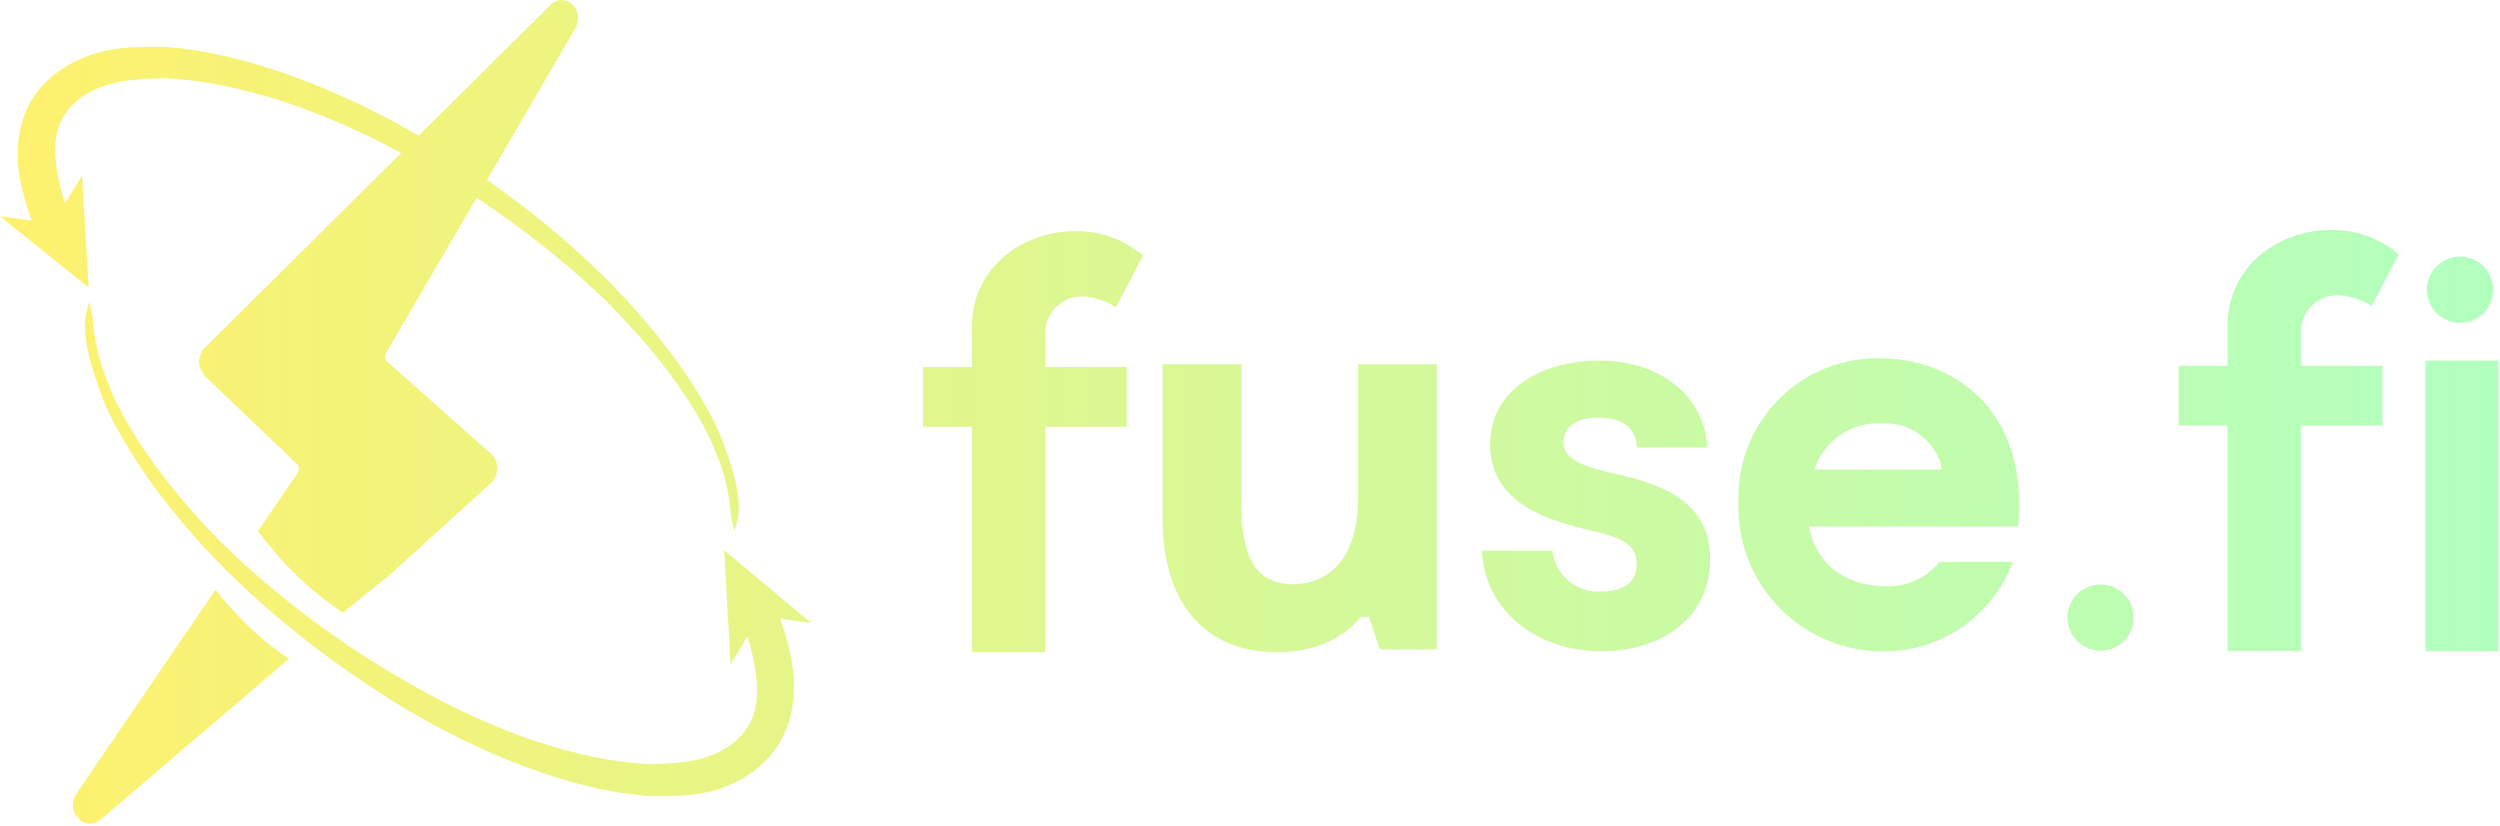
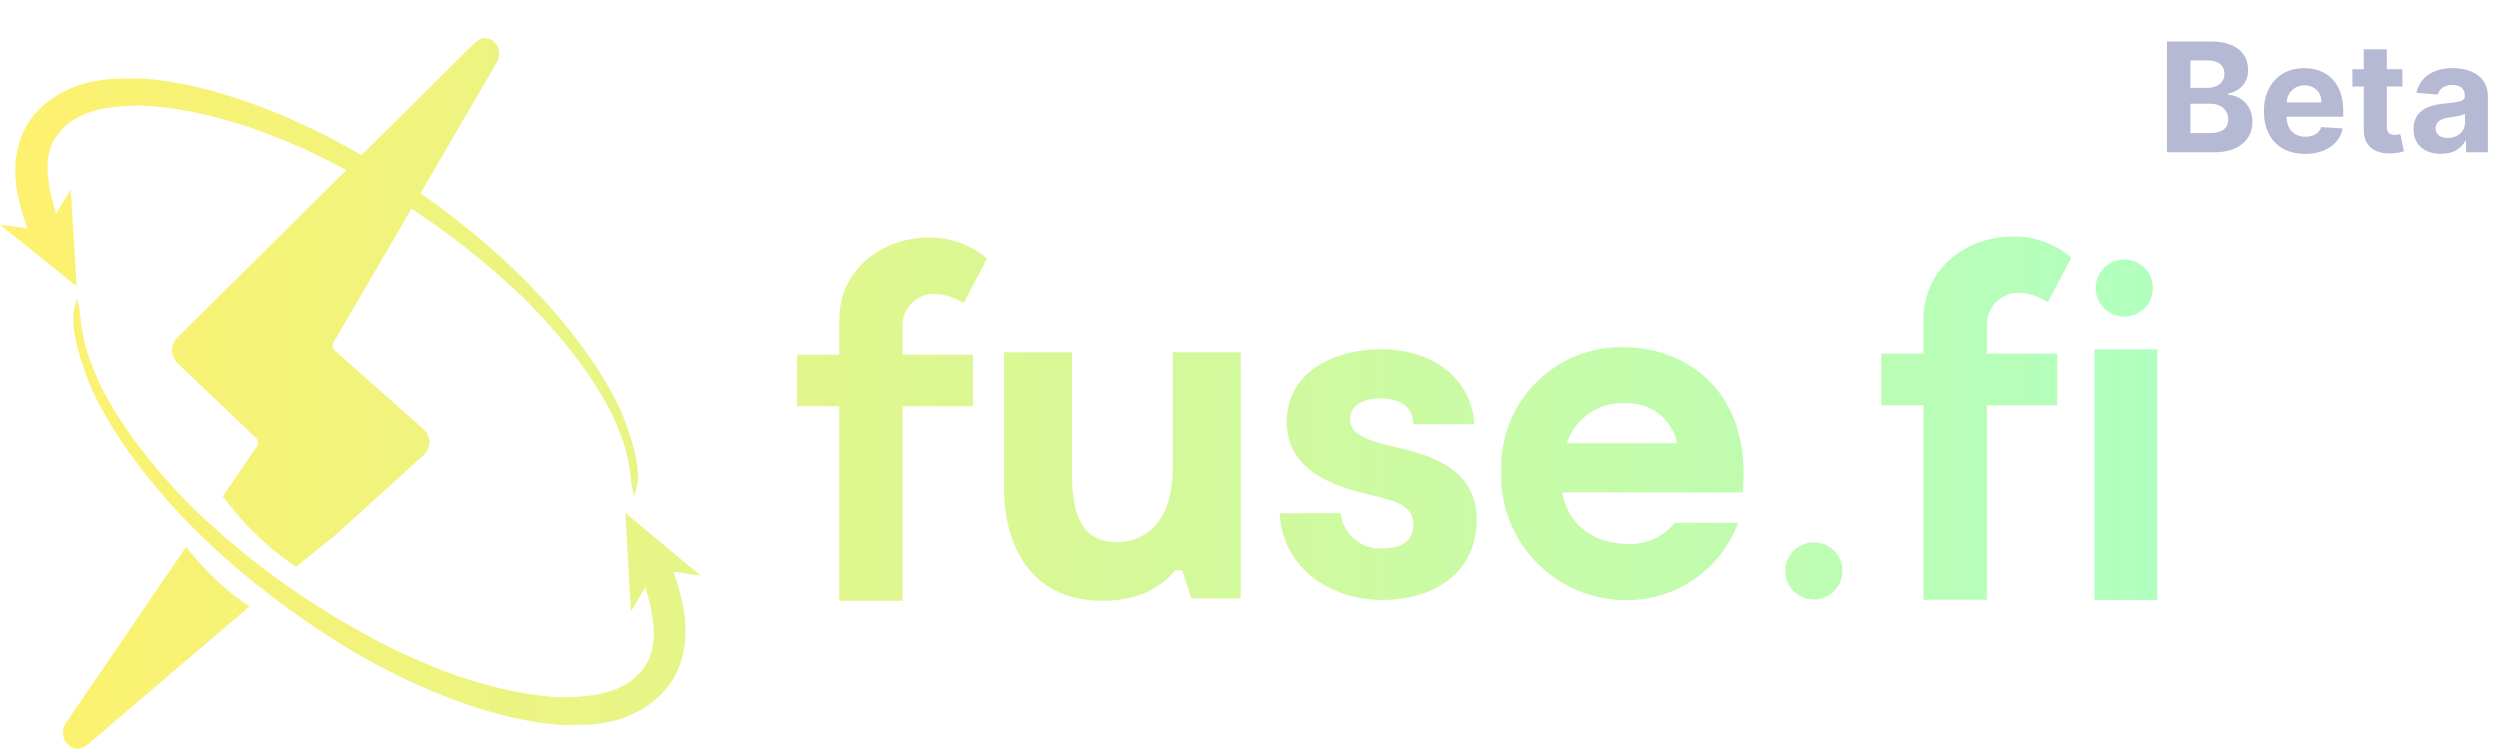
- <svg xmlns="http://www.w3.org/2000/svg" width="921" height="304" viewBox="0 0 921 304" fill="none">
-   <path d="M399.084 109.197C391.645 108.899 385.373 114.69 385.078 122.129C385.078 122.153 385.075 122.175 385.075 122.202V135.208H415.09V157.222H385.075V240.265H358.058V157.222H340.05V135.208H358.058V120.183C358.058 99.174 376.069 85.18 396.079 85.18C405.244 84.985 414.155 88.193 421.094 94.189L411.089 113.196C407.488 110.869 403.357 109.49 399.079 109.192" fill="url(#paint0_linear)" />
-   <path d="M861.678 108.751C854.239 108.453 847.967 114.244 847.672 121.683C847.672 121.707 847.669 121.729 847.669 121.756V134.762H877.684V156.776H847.669V239.819H820.652V156.776H802.644V134.762H820.652V119.737C820.652 98.729 838.663 84.734 858.673 84.734C867.838 84.539 876.749 87.747 883.688 93.743L873.683 112.75C870.082 110.423 865.951 109.044 861.673 108.746" fill="url(#paint1_linear)" />
-   <path d="M529.332 134.194V239.249H508.323L504.317 227.247H501.331C497.327 232.249 488.323 240.252 470.315 240.252C442.302 240.252 428.291 220.242 428.291 191.224V134.194H457.317V184.219C457.317 197.227 458.316 215.235 476.331 215.235C485.335 215.235 500.342 210.235 500.342 183.223V134.194H529.332Z" fill="url(#paint2_linear)" />
-   <path d="M588.973 153.866C579.967 153.866 575.968 157.87 575.968 162.87C575.968 169.876 584.974 171.878 591.974 173.876C610.988 177.88 629.994 183.881 629.994 205.89C629.994 227.897 611.984 239.909 589.972 239.909C565.958 239.909 546.951 224.902 545.945 202.89H571.959C572.945 211.923 580.904 218.556 589.969 217.897C600.973 217.897 602.975 211.896 602.975 207.892C602.975 199.889 595.97 197.885 587.965 195.885C575.958 192.897 548.943 187.882 548.943 163.871C548.938 142.86 568.963 132.857 588.973 132.857C612.987 132.857 627.995 146.866 628.996 164.869H602.982C602.982 159.867 599.994 153.866 588.973 153.866Z" fill="url(#paint3_linear)" />
-   <path d="M743.511 193.979H666.469C669.455 209.979 682.475 215.983 694.482 215.983C702.21 216.359 709.651 213.01 714.495 206.98H741.509C734.109 227.039 714.871 240.261 693.484 239.985C664.099 239.9 640.344 216.022 640.427 186.648C640.427 186.094 640.436 185.535 640.456 184.979C639.479 156.695 661.625 132.974 689.922 131.997C690.776 131.966 691.631 131.958 692.485 131.973C719.502 131.973 747.515 150.977 743.511 193.982V193.979ZM668.471 172.979H715.496C713.401 162.631 704.028 155.39 693.484 155.973C682.231 155.236 671.921 162.245 668.471 172.979Z" fill="url(#paint4_linear)" />
-   <path d="M773.852 239.719C780.594 239.719 786.059 234.253 786.059 227.511C786.059 220.769 780.594 215.304 773.852 215.304C767.11 215.304 761.644 220.769 761.644 227.511C761.644 234.253 767.11 239.719 773.852 239.719Z" fill="url(#paint5_linear)" />
-   <path d="M906.271 118.943C913.013 118.943 918.478 113.478 918.478 106.737C918.478 99.996 913.013 94.531 906.271 94.531C899.529 94.531 894.064 99.996 894.064 106.737C894.064 113.478 899.529 118.943 906.271 118.943Z" fill="url(#paint6_linear)" />
-   <path d="M920.39 132.857H893.559V239.914H920.39V132.857Z" fill="url(#paint7_linear)" />
-   <path d="M272.167 188.716C272.439 181.751 270.534 174.25 267.268 165.41C265.091 158.713 261.553 152.016 256.654 143.979C249.033 131.656 239.235 119.334 227.26 106.743C206.303 85.044 180.719 65.489 151.869 48.612C137.717 40.575 123.02 33.61 108.323 28.252C90.632 21.823 75.39 18.34 60.693 17.269C59.06 17.269 57.427 17.269 55.522 17.269C48.99 17.269 42.186 17.537 35.11 19.68C25.584 22.627 17.691 27.984 12.52 35.485C6.532 44.593 5.988 55.041 6.804 62.274C7.349 67.364 9.526 75.4 11.703 81.294L0 79.686L32.66 105.939L30.211 64.685L23.951 74.865C22.59 70.846 20.957 64.149 20.685 60.666C19.596 53.434 20.685 47.004 23.679 42.45C26.945 37.36 32.116 33.61 38.92 31.467C45.18 29.324 52.256 29.056 60.149 28.788C73.757 29.324 88.454 32.271 105.057 37.628C119.209 42.45 133.634 48.612 147.787 56.38C176.364 71.65 201.676 90.134 223.177 110.761C235.153 122.816 244.951 134.335 252.843 146.39C257.742 153.891 261.281 160.32 263.73 166.749C267.268 175.054 268.629 182.287 269.173 188.716C269.173 190.056 270.534 195.681 270.534 195.681C270.534 195.681 272.167 190.056 272.167 188.716Z" fill="url(#paint8_linear)" />
-   <path d="M28.361 292.083C26.201 295.163 26.304 299.008 28.901 301.508C29.714 302.431 30.929 303.248 32.221 303.361C33.755 303.637 35.77 303.102 37.214 301.808L106.497 242.646C93.942 234.587 84.436 223.669 79.395 217.261L28.361 292.083Z" fill="url(#paint9_linear)" />
-   <path d="M202.696 1.9L77.448 126.114L75.355 128.209C74.012 129.497 73.517 131.269 73.304 133.2C73.375 135.293 74.322 137.063 75.425 138.511L109.471 171C110.164 171.804 110.263 173.092 109.64 174.38L108.58 175.83L95.044 195.641C99.865 202.076 109.663 214.624 126.291 225.717L142.767 212.504L180.613 178.185C182.395 176.735 183.045 174.642 183.258 172.71C183.187 170.617 182.396 168.525 181.137 167.4L142.538 133.144C141.689 132.662 141.746 131.052 142.213 130.086L211.759 10.747C213.598 7.687 213.301 3.823 210.785 1.572C209.809 0.607 208.961 0.125 207.518 0.126C205.949 -0.356 204.04 0.612 202.696 1.9Z" fill="url(#paint10_linear)" />
-   <path d="M31.286 118.163C31.018 125.277 32.891 132.938 36.102 141.968C38.243 148.808 41.722 155.648 46.538 163.856C54.031 176.442 63.664 189.029 75.438 201.888C96.043 224.051 121.197 244.024 149.562 261.262C163.477 269.47 177.927 276.584 192.377 282.056C209.77 288.623 224.755 292.18 239.205 293.274C240.811 293.274 242.417 293.274 244.29 293.274C250.712 293.274 257.402 293 264.359 290.812C273.725 287.802 281.485 282.33 286.569 274.669C292.456 265.366 292.992 254.695 292.189 247.308C291.654 242.109 289.513 233.901 287.372 227.881L298.879 229.523L266.767 202.709L269.176 244.845L275.33 234.448C276.668 238.552 278.274 245.392 278.542 248.949C279.612 256.337 278.542 262.903 275.598 267.555C272.387 272.753 267.303 276.584 260.613 278.773C254.458 280.962 247.501 281.235 239.741 281.509C226.361 280.962 211.911 277.952 195.588 272.48C181.673 267.555 167.49 261.262 153.576 253.327C125.478 237.731 100.592 218.852 79.452 197.784C67.678 185.472 58.045 173.706 50.285 161.394C45.468 153.733 41.989 147.166 39.581 140.599C36.102 132.118 34.764 124.73 34.229 118.163C34.229 116.795 32.891 111.05 32.891 111.05C32.891 111.05 31.286 116.795 31.286 118.163Z" fill="url(#paint11_linear)" />
+ <svg xmlns="http://www.w3.org/2000/svg" width="197" height="59" viewBox="0 0 197 59" fill="none">
+   <path d="M73.713 23.153C72.338 23.098 71.18 24.167 71.126 25.54C71.126 25.544 71.125 25.548 71.125 25.553V27.953H76.669V32.016H71.125V47.342H66.135V32.016H62.809V27.953H66.135V25.18C66.135 21.303 69.462 18.721 73.157 18.721C74.85 18.684 76.496 19.276 77.778 20.383L75.93 23.891C75.265 23.462 74.502 23.207 73.712 23.152" fill="url(#paint0_linear)" />
+   <path d="M159.156 23.071C157.782 23.016 156.623 24.084 156.569 25.457C156.569 25.462 156.568 25.466 156.568 25.471V27.871H162.112V31.934H156.568V47.26H151.578V31.934H148.252V27.871H151.578V25.098C151.578 21.221 154.905 18.638 158.601 18.638C160.293 18.602 161.939 19.194 163.221 20.301L161.373 23.809C160.708 23.379 159.945 23.125 159.155 23.07" fill="url(#paint1_linear)" />
+   <path d="M97.77 27.766V47.155H93.889L93.15 44.94H92.598C91.858 45.863 90.195 47.34 86.869 47.34C81.695 47.34 79.107 43.647 79.107 38.291V27.766H84.468V36.999C84.468 39.399 84.653 42.723 87.98 42.723C89.643 42.723 92.415 41.8 92.415 36.815V27.766H97.77Z" fill="url(#paint2_linear)" />
+   <path d="M108.786 31.397C107.122 31.397 106.384 32.136 106.384 33.059C106.384 34.352 108.047 34.721 109.34 35.09C112.852 35.829 116.363 36.936 116.363 40.998C116.363 45.06 113.036 47.277 108.97 47.277C104.535 47.277 101.024 44.507 100.838 40.444H105.643C105.825 42.112 107.295 43.336 108.97 43.214C111.002 43.214 111.372 42.107 111.372 41.368C111.372 39.891 110.078 39.521 108.6 39.152C106.382 38.6 101.392 37.675 101.392 33.243C101.391 29.366 105.09 27.52 108.786 27.52C113.221 27.52 115.993 30.105 116.178 33.428H111.373C111.373 32.504 110.821 31.397 108.786 31.397Z" fill="url(#paint3_linear)" />
+   <path d="M137.33 38.8H123.1C123.651 41.753 126.056 42.861 128.274 42.861C129.701 42.93 131.076 42.312 131.97 41.199H136.96C135.593 44.901 132.04 47.342 128.089 47.291C122.662 47.275 118.274 42.868 118.289 37.447C118.289 37.345 118.291 37.242 118.295 37.139C118.115 31.919 122.205 27.541 127.431 27.361C127.589 27.355 127.747 27.354 127.905 27.356C132.895 27.356 138.069 30.864 137.33 38.8V38.8ZM123.469 34.924H132.155C131.768 33.014 130.037 31.678 128.089 31.786C126.011 31.65 124.107 32.943 123.469 34.924Z" fill="url(#paint4_linear)" />
+   <path d="M142.934 47.241C144.179 47.241 145.188 46.233 145.188 44.989C145.188 43.744 144.179 42.736 142.934 42.736C141.688 42.736 140.679 43.744 140.679 44.989C140.679 46.233 141.688 47.241 142.934 47.241Z" fill="url(#paint5_linear)" />
+   <path d="M167.392 24.952C168.637 24.952 169.647 23.943 169.647 22.699C169.647 21.455 168.637 20.446 167.392 20.446C166.147 20.446 165.137 21.455 165.137 22.699C165.137 23.943 166.147 24.952 167.392 24.952Z" fill="url(#paint6_linear)" />
+   <path d="M170 27.52H165.044V47.277H170V27.52Z" fill="url(#paint7_linear)" />
+   <path d="M50.27 37.829C50.321 36.543 49.969 35.159 49.366 33.527C48.963 32.291 48.31 31.055 47.405 29.572C45.998 27.298 44.188 25.024 41.976 22.7C38.105 18.695 33.38 15.086 28.051 11.972C25.437 10.488 22.722 9.203 20.008 8.214C16.74 7.028 13.925 6.385 11.21 6.187C10.909 6.187 10.607 6.187 10.255 6.187C9.049 6.187 7.792 6.237 6.485 6.632C4.725 7.176 3.268 8.165 2.312 9.549C1.206 11.23 1.106 13.158 1.257 14.493C1.357 15.432 1.759 16.916 2.162 18.003L0 17.707L6.032 22.552L5.58 14.938L4.424 16.817C4.172 16.075 3.871 14.839 3.821 14.196C3.619 12.861 3.821 11.675 4.374 10.834C4.977 9.895 5.932 9.203 7.189 8.807C8.345 8.412 9.652 8.362 11.11 8.313C13.623 8.412 16.338 8.956 19.404 9.945C22.018 10.834 24.683 11.972 27.297 13.405C32.575 16.223 37.25 19.635 41.222 23.442C43.434 25.666 45.243 27.792 46.701 30.017C47.606 31.401 48.26 32.588 48.712 33.775C49.366 35.307 49.617 36.642 49.718 37.829C49.718 38.076 49.969 39.114 49.969 39.114C49.969 39.114 50.27 38.076 50.27 37.829Z" fill="url(#paint8_linear)" />
+   <path d="M5.238 56.906C4.839 57.474 4.859 58.184 5.338 58.645C5.488 58.815 5.713 58.966 5.951 58.987C6.235 59.038 6.607 58.939 6.874 58.7L19.67 47.782C17.352 46.294 15.596 44.279 14.665 43.097L5.238 56.906Z" fill="url(#paint9_linear)" />
+   <path d="M37.439 3.351L14.305 26.275L13.918 26.662C13.67 26.899 13.579 27.226 13.54 27.583C13.553 27.969 13.728 28.296 13.931 28.563L20.22 34.559C20.348 34.707 20.366 34.945 20.251 35.183L20.055 35.45L17.555 39.107C18.446 40.294 20.255 42.61 23.327 44.657L26.37 42.219L33.36 35.885C33.689 35.617 33.809 35.231 33.849 34.875C33.836 34.488 33.689 34.102 33.457 33.895L26.327 27.572C26.171 27.483 26.181 27.186 26.267 27.008L39.113 4.983C39.452 4.419 39.398 3.706 38.933 3.29C38.753 3.112 38.596 3.023 38.33 3.023C38.04 2.934 37.687 3.113 37.439 3.351Z" fill="url(#paint10_linear)" />
+   <path d="M5.779 24.808C5.729 26.121 6.075 27.535 6.668 29.201C7.064 30.463 7.706 31.726 8.596 33.241C9.98 35.563 11.759 37.886 13.934 40.26C17.74 44.35 22.386 48.036 27.625 51.217C30.195 52.732 32.864 54.045 35.533 55.055C38.745 56.267 41.513 56.923 44.182 57.125C44.479 57.125 44.775 57.125 45.121 57.125C46.307 57.125 47.543 57.075 48.828 56.671C50.558 56.115 51.992 55.105 52.931 53.692C54.018 51.975 54.117 50.005 53.968 48.642C53.87 47.683 53.474 46.168 53.079 45.057L55.204 45.36L49.273 40.411L49.718 48.188L50.855 46.269C51.102 47.026 51.398 48.288 51.448 48.945C51.645 50.308 51.448 51.52 50.904 52.379C50.311 53.338 49.372 54.045 48.136 54.449C46.999 54.853 45.714 54.904 44.281 54.954C41.81 54.853 39.141 54.298 36.126 53.288C33.556 52.379 30.936 51.217 28.366 49.753C23.176 46.875 18.58 43.39 14.675 39.502C12.501 37.23 10.721 35.059 9.288 32.786C8.398 31.372 7.756 30.16 7.311 28.948C6.668 27.383 6.421 26.02 6.322 24.808C6.322 24.555 6.075 23.495 6.075 23.495C6.075 23.495 5.779 24.555 5.779 24.808Z" fill="url(#paint11_linear)" />
+   <path d="M170.759 12H174.487C176.447 12 177.491 10.977 177.491 9.588C177.491 8.297 176.567 7.517 175.574 7.47V7.385C176.482 7.18 177.151 6.537 177.151 5.51C177.151 4.202 176.179 3.273 174.253 3.273H170.759V12ZM172.604 10.492V8.173H174.151C175.037 8.173 175.587 8.685 175.587 9.405C175.587 10.061 175.139 10.492 174.108 10.492H172.604ZM172.604 6.925V4.764H174.006C174.824 4.764 175.288 5.186 175.288 5.817C175.288 6.507 174.726 6.925 173.972 6.925H172.604ZM181.641 12.128C183.26 12.128 184.351 11.339 184.607 10.125L182.928 10.014C182.745 10.513 182.276 10.773 181.671 10.773C180.763 10.773 180.188 10.172 180.188 9.196V9.192H184.645V8.693C184.645 6.469 183.299 5.369 181.569 5.369C179.642 5.369 178.394 6.737 178.394 8.757C178.394 10.832 179.625 12.128 181.641 12.128ZM180.188 8.067C180.226 7.321 180.793 6.724 181.598 6.724C182.387 6.724 182.932 7.287 182.936 8.067H180.188ZM189.311 5.455H188.08V3.886H186.265V5.455H185.37V6.818H186.265V10.227C186.256 11.51 187.13 12.145 188.446 12.089C188.915 12.072 189.248 11.979 189.431 11.919L189.145 10.568C189.056 10.585 188.864 10.628 188.694 10.628C188.331 10.628 188.08 10.492 188.08 9.989V6.818H189.311V5.455ZM192.36 12.124C193.328 12.124 193.954 11.702 194.274 11.092H194.325V12H196.047V7.585C196.047 6.026 194.725 5.369 193.268 5.369C191.7 5.369 190.669 6.119 190.417 7.312L192.096 7.449C192.22 7.014 192.608 6.695 193.26 6.695C193.877 6.695 194.231 7.006 194.231 7.543V7.568C194.231 7.99 193.784 8.045 192.646 8.156C191.35 8.276 190.187 8.71 190.187 10.172C190.187 11.467 191.112 12.124 192.36 12.124ZM192.88 10.871C192.322 10.871 191.922 10.611 191.922 10.112C191.922 9.601 192.343 9.349 192.983 9.26C193.379 9.205 194.027 9.111 194.244 8.966V9.661C194.244 10.347 193.677 10.871 192.88 10.871Z" fill="#B5B9D3" />
  <defs>
-     <linearGradient id="paint0_linear" x1="-1.12433e-06" y1="152.072" x2="920" y2="152.072" gradientUnits="userSpaceOnUse">
+     <linearGradient id="paint0_linear" x1="-2.07668e-07" y1="31.066" x2="169.928" y2="31.066" gradientUnits="userSpaceOnUse">
      <stop stop-color="#FEF16E" />
      <stop offset="1" stop-color="#B1FFBF" />
    </linearGradient>
-     <linearGradient id="paint1_linear" x1="-1.12433e-06" y1="152.072" x2="920" y2="152.072" gradientUnits="userSpaceOnUse">
+     <linearGradient id="paint1_linear" x1="-2.07668e-07" y1="31.066" x2="169.928" y2="31.066" gradientUnits="userSpaceOnUse">
      <stop stop-color="#FEF16E" />
      <stop offset="1" stop-color="#B1FFBF" />
    </linearGradient>
-     <linearGradient id="paint2_linear" x1="-1.12433e-06" y1="152.072" x2="920" y2="152.072" gradientUnits="userSpaceOnUse">
+     <linearGradient id="paint2_linear" x1="-2.07668e-07" y1="31.066" x2="169.928" y2="31.066" gradientUnits="userSpaceOnUse">
      <stop stop-color="#FEF16E" />
      <stop offset="1" stop-color="#B1FFBF" />
    </linearGradient>
-     <linearGradient id="paint3_linear" x1="-1.12433e-06" y1="152.072" x2="920" y2="152.072" gradientUnits="userSpaceOnUse">
+     <linearGradient id="paint3_linear" x1="-2.07668e-07" y1="31.066" x2="169.928" y2="31.066" gradientUnits="userSpaceOnUse">
      <stop stop-color="#FEF16E" />
      <stop offset="1" stop-color="#B1FFBF" />
    </linearGradient>
-     <linearGradient id="paint4_linear" x1="-1.12433e-06" y1="152.072" x2="920" y2="152.072" gradientUnits="userSpaceOnUse">
+     <linearGradient id="paint4_linear" x1="-2.07668e-07" y1="31.066" x2="169.928" y2="31.066" gradientUnits="userSpaceOnUse">
      <stop stop-color="#FEF16E" />
      <stop offset="1" stop-color="#B1FFBF" />
    </linearGradient>
-     <linearGradient id="paint5_linear" x1="-1.12433e-06" y1="152.072" x2="920" y2="152.072" gradientUnits="userSpaceOnUse">
+     <linearGradient id="paint5_linear" x1="-2.07668e-07" y1="31.066" x2="169.928" y2="31.066" gradientUnits="userSpaceOnUse">
      <stop stop-color="#FEF16E" />
      <stop offset="1" stop-color="#B1FFBF" />
    </linearGradient>
-     <linearGradient id="paint6_linear" x1="-1.12433e-06" y1="152.072" x2="920" y2="152.072" gradientUnits="userSpaceOnUse">
+     <linearGradient id="paint6_linear" x1="-2.07668e-07" y1="31.066" x2="169.928" y2="31.066" gradientUnits="userSpaceOnUse">
      <stop stop-color="#FEF16E" />
      <stop offset="1" stop-color="#B1FFBF" />
    </linearGradient>
-     <linearGradient id="paint7_linear" x1="-1.12433e-06" y1="152.072" x2="920" y2="152.072" gradientUnits="userSpaceOnUse">
+     <linearGradient id="paint7_linear" x1="-2.07668e-07" y1="31.066" x2="169.928" y2="31.066" gradientUnits="userSpaceOnUse">
      <stop stop-color="#FEF16E" />
      <stop offset="1" stop-color="#B1FFBF" />
    </linearGradient>
-     <linearGradient id="paint8_linear" x1="-1.12433e-06" y1="152.072" x2="920" y2="152.072" gradientUnits="userSpaceOnUse">
+     <linearGradient id="paint8_linear" x1="-2.07668e-07" y1="31.066" x2="169.928" y2="31.066" gradientUnits="userSpaceOnUse">
      <stop stop-color="#FEF16E" />
      <stop offset="1" stop-color="#B1FFBF" />
    </linearGradient>
-     <linearGradient id="paint9_linear" x1="-1.12433e-06" y1="152.072" x2="920" y2="152.072" gradientUnits="userSpaceOnUse">
+     <linearGradient id="paint9_linear" x1="-2.07668e-07" y1="31.066" x2="169.928" y2="31.066" gradientUnits="userSpaceOnUse">
      <stop stop-color="#FEF16E" />
      <stop offset="1" stop-color="#B1FFBF" />
    </linearGradient>
-     <linearGradient id="paint10_linear" x1="-1.12433e-06" y1="152.072" x2="920" y2="152.072" gradientUnits="userSpaceOnUse">
+     <linearGradient id="paint10_linear" x1="-2.07668e-07" y1="31.066" x2="169.928" y2="31.066" gradientUnits="userSpaceOnUse">
      <stop stop-color="#FEF16E" />
      <stop offset="1" stop-color="#B1FFBF" />
    </linearGradient>
-     <linearGradient id="paint11_linear" x1="-1.12433e-06" y1="152.072" x2="920" y2="152.072" gradientUnits="userSpaceOnUse">
+     <linearGradient id="paint11_linear" x1="-2.07668e-07" y1="31.066" x2="169.928" y2="31.066" gradientUnits="userSpaceOnUse">
      <stop stop-color="#FEF16E" />
      <stop offset="1" stop-color="#B1FFBF" />
    </linearGradient>
  </defs>
</svg>
